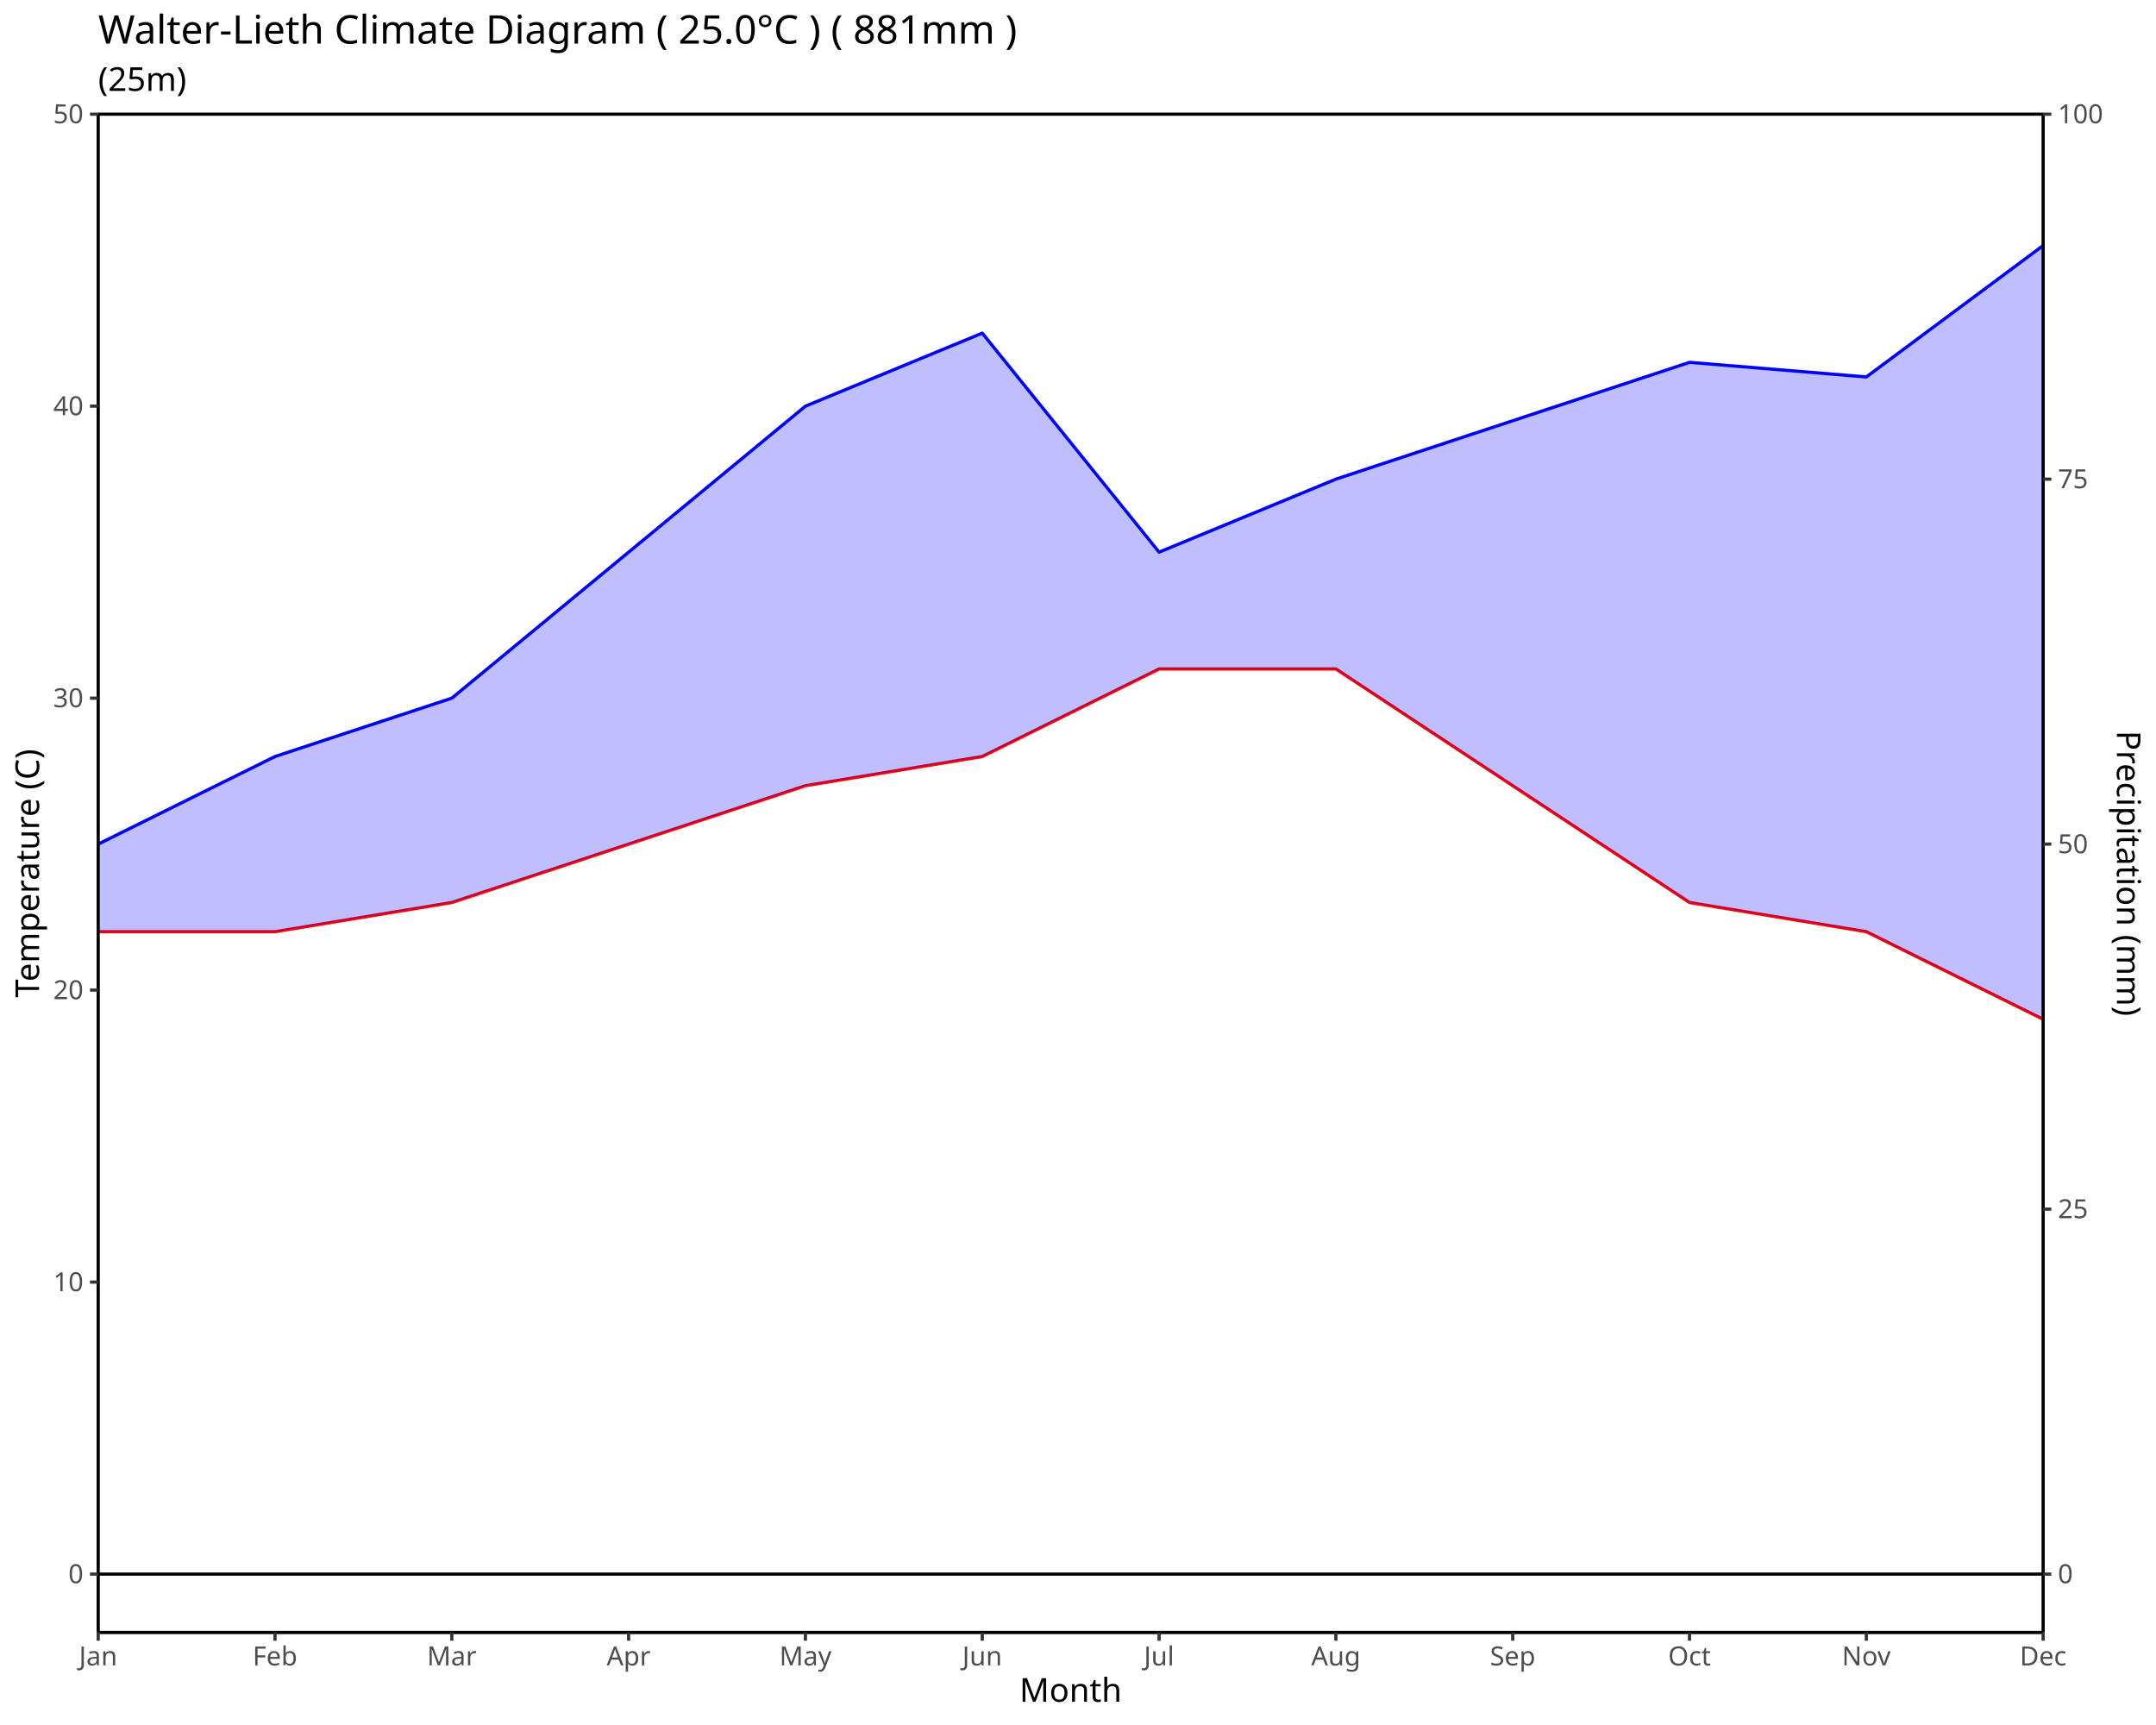
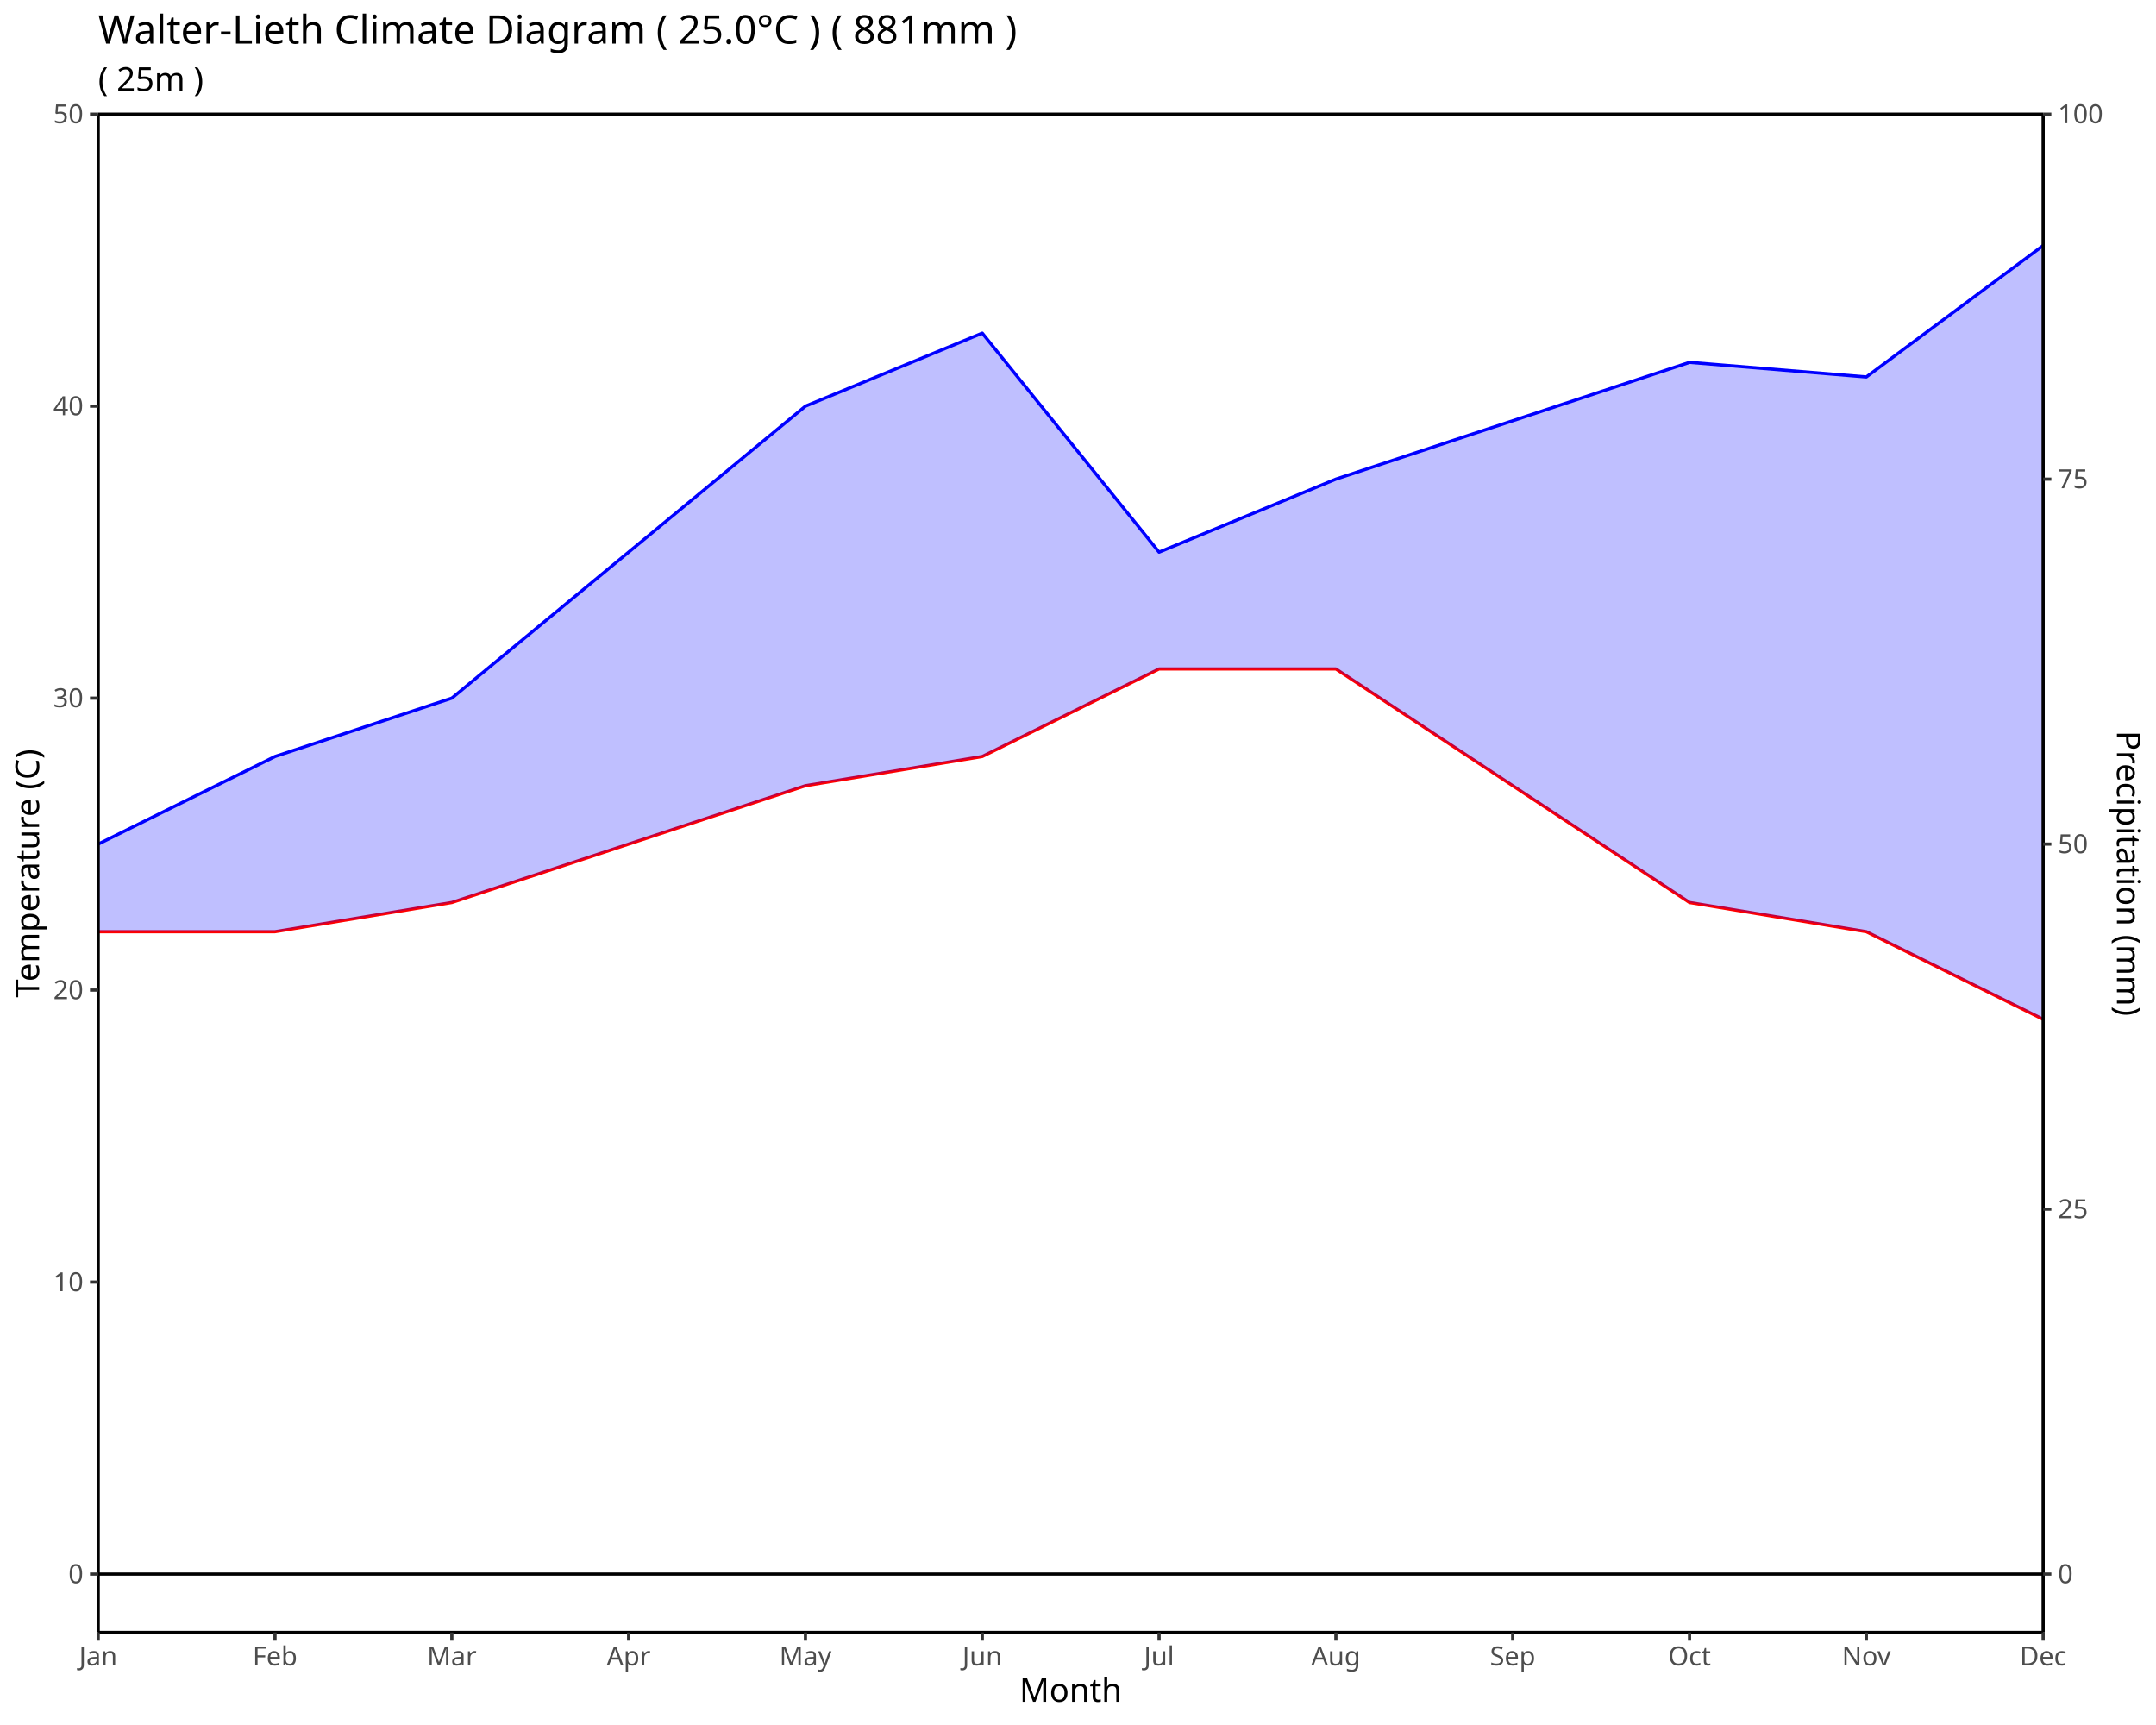
<svg xmlns="http://www.w3.org/2000/svg" class="svglite" data-engine-version="2.0" width="720.00pt" height="576.00pt" viewBox="0 0 720.00 576.00">
  <defs>
    <style type="text/css">
    .svglite line, .svglite polyline, .svglite polygon, .svglite path, .svglite rect, .svglite circle {
      fill: none;
      stroke: #000000;
      stroke-linecap: round;
      stroke-linejoin: round;
      stroke-miterlimit: 10.00;
    }
  </style>
  </defs>
  <rect width="100%" height="100%" style="stroke: none; fill: #FFFFFF;" />
  <defs>
    <clipPath id="cpMC4wMHw3MjAuMDB8MC4wMHw1NzYuMDA=">
      <rect x="0.00" y="0.00" width="720.00" height="576.00" />
    </clipPath>
  </defs>
  <g clip-path="url(#cpMC4wMHw3MjAuMDB8MC4wMHw1NzYuMDA=)">
    <rect x="0.00" y="0.00" width="720.00" height="576.00" style="stroke-width: 1.07; stroke: #FFFFFF; fill: #FFFFFF;" />
    <rect x="32.79" y="38.12" width="649.52" height="507.00" style="stroke-width: 1.07; stroke: none; fill: #FFFFFF;" />
    <polyline points="32.79,311.11 91.84,311.11 150.89,301.36 209.93,281.86 268.98,262.36 328.03,252.61 387.08,223.37 446.12,223.37 505.17,262.36 564.22,301.36 623.26,311.11 682.31,340.36 " style="stroke-width: 1.07; stroke: #FF0000; stroke-linecap: butt;" />
    <polyline points="32.79,281.86 91.84,252.61 150.89,233.12 209.93,184.37 268.98,135.62 328.03,111.24 387.08,184.37 446.12,159.99 505.17,140.49 564.22,120.99 623.26,125.87 682.31,81.99 " style="stroke-width: 1.07; stroke: #0000FF; stroke-linecap: butt;" />
    <line x1="32.79" y1="38.12" x2="682.31" y2="38.12" style="stroke-width: 1.07; stroke-linecap: butt;" />
    <line x1="32.79" y1="525.61" x2="682.31" y2="525.61" style="stroke-width: 1.07; stroke-linecap: butt;" />
    <polygon points="32.79,281.86 91.84,252.61 150.89,233.12 209.93,184.37 268.98,135.62 328.03,111.24 387.08,184.37 446.12,159.99 505.17,140.49 564.22,120.99 623.26,125.87 682.31,81.99 682.31,340.36 623.26,311.11 564.22,301.36 505.17,262.36 446.12,223.37 387.08,223.37 328.03,252.61 268.98,262.36 209.93,281.86 150.89,301.36 91.84,311.11 32.79,311.11 " style="stroke-width: 0.00; stroke: none; stroke-linecap: butt; fill: #0000FF; fill-opacity: 0.25;" />
    <polyline points="32.79,281.86 91.84,252.61 150.89,233.12 209.93,184.37 268.98,135.62 328.03,111.24 387.08,184.37 446.12,159.99 505.17,140.49 564.22,120.99 623.26,125.87 682.31,81.99 " style="stroke-width: 1.07; stroke: none; stroke-linecap: butt;" />
    <polyline points="682.31,340.36 623.26,311.11 564.22,301.36 505.17,262.36 446.12,223.37 387.08,223.37 328.03,252.61 268.98,262.36 209.93,281.86 150.89,301.36 91.84,311.11 32.79,311.11 " style="stroke-width: 1.07; stroke: none; stroke-linecap: butt;" />
    <polyline points="32.79,545.11 32.79,38.12 " style="stroke-width: 1.07; stroke-linecap: butt;" />
    <text x="27.86" y="528.64" text-anchor="end" style="font-size: 8.80px; fill: #4D4D4D; font-family: sans;" textLength="4.89px" lengthAdjust="spacingAndGlyphs">0</text>
    <text x="27.86" y="431.14" text-anchor="end" style="font-size: 8.80px; fill: #4D4D4D; font-family: sans;" textLength="9.79px" lengthAdjust="spacingAndGlyphs">10</text>
    <text x="27.86" y="333.64" text-anchor="end" style="font-size: 8.80px; fill: #4D4D4D; font-family: sans;" textLength="9.79px" lengthAdjust="spacingAndGlyphs">20</text>
    <text x="27.86" y="236.14" text-anchor="end" style="font-size: 8.80px; fill: #4D4D4D; font-family: sans;" textLength="9.79px" lengthAdjust="spacingAndGlyphs">30</text>
    <text x="27.86" y="138.64" text-anchor="end" style="font-size: 8.80px; fill: #4D4D4D; font-family: sans;" textLength="9.79px" lengthAdjust="spacingAndGlyphs">40</text>
    <text x="27.86" y="41.14" text-anchor="end" style="font-size: 8.80px; fill: #4D4D4D; font-family: sans;" textLength="9.79px" lengthAdjust="spacingAndGlyphs">50</text>
    <polyline points="30.05,525.61 32.79,525.61 " style="stroke-width: 1.07; stroke: #333333; stroke-linecap: butt;" />
    <polyline points="30.05,428.11 32.79,428.11 " style="stroke-width: 1.07; stroke: #333333; stroke-linecap: butt;" />
    <polyline points="30.05,330.61 32.79,330.61 " style="stroke-width: 1.07; stroke: #333333; stroke-linecap: butt;" />
    <polyline points="30.05,233.12 32.79,233.12 " style="stroke-width: 1.07; stroke: #333333; stroke-linecap: butt;" />
    <polyline points="30.05,135.62 32.79,135.62 " style="stroke-width: 1.07; stroke: #333333; stroke-linecap: butt;" />
    <polyline points="30.05,38.12 32.79,38.12 " style="stroke-width: 1.07; stroke: #333333; stroke-linecap: butt;" />
    <polyline points="682.31,545.11 682.31,38.12 " style="stroke-width: 1.07; stroke-linecap: butt;" />
    <polyline points="685.05,525.61 682.31,525.61 " style="stroke-width: 1.07; stroke: #333333; stroke-linecap: butt;" />
    <polyline points="685.05,403.74 682.31,403.74 " style="stroke-width: 1.07; stroke: #333333; stroke-linecap: butt;" />
    <polyline points="685.05,281.86 682.31,281.86 " style="stroke-width: 1.07; stroke: #333333; stroke-linecap: butt;" />
    <polyline points="685.05,159.99 682.31,159.99 " style="stroke-width: 1.07; stroke: #333333; stroke-linecap: butt;" />
    <polyline points="685.05,38.12 682.31,38.12 " style="stroke-width: 1.07; stroke: #333333; stroke-linecap: butt;" />
    <text x="687.24" y="528.64" style="font-size: 8.80px; fill: #4D4D4D; font-family: sans;" textLength="4.89px" lengthAdjust="spacingAndGlyphs">0</text>
    <text x="687.24" y="406.77" style="font-size: 8.80px; fill: #4D4D4D; font-family: sans;" textLength="9.79px" lengthAdjust="spacingAndGlyphs">25</text>
    <text x="687.24" y="284.89" style="font-size: 8.80px; fill: #4D4D4D; font-family: sans;" textLength="9.79px" lengthAdjust="spacingAndGlyphs">50</text>
    <text x="687.24" y="163.02" style="font-size: 8.80px; fill: #4D4D4D; font-family: sans;" textLength="9.79px" lengthAdjust="spacingAndGlyphs">75</text>
    <text x="687.24" y="41.14" style="font-size: 8.80px; fill: #4D4D4D; font-family: sans;" textLength="14.68px" lengthAdjust="spacingAndGlyphs">100</text>
    <polyline points="32.79,545.11 682.31,545.11 " style="stroke-width: 1.07; stroke-linecap: butt;" />
    <polyline points="32.79,547.85 32.79,545.11 " style="stroke-width: 1.07; stroke: #333333; stroke-linecap: butt;" />
    <polyline points="91.84,547.85 91.84,545.11 " style="stroke-width: 1.07; stroke: #333333; stroke-linecap: butt;" />
    <polyline points="150.89,547.85 150.89,545.11 " style="stroke-width: 1.07; stroke: #333333; stroke-linecap: butt;" />
    <polyline points="209.93,547.85 209.93,545.11 " style="stroke-width: 1.07; stroke: #333333; stroke-linecap: butt;" />
    <polyline points="268.98,547.85 268.98,545.11 " style="stroke-width: 1.07; stroke: #333333; stroke-linecap: butt;" />
    <polyline points="328.03,547.85 328.03,545.11 " style="stroke-width: 1.07; stroke: #333333; stroke-linecap: butt;" />
    <polyline points="387.08,547.85 387.08,545.11 " style="stroke-width: 1.07; stroke: #333333; stroke-linecap: butt;" />
    <polyline points="446.12,547.85 446.12,545.11 " style="stroke-width: 1.07; stroke: #333333; stroke-linecap: butt;" />
    <polyline points="505.17,547.85 505.17,545.11 " style="stroke-width: 1.07; stroke: #333333; stroke-linecap: butt;" />
    <polyline points="564.22,547.85 564.22,545.11 " style="stroke-width: 1.07; stroke: #333333; stroke-linecap: butt;" />
    <polyline points="623.26,547.85 623.26,545.11 " style="stroke-width: 1.07; stroke: #333333; stroke-linecap: butt;" />
    <polyline points="682.31,547.85 682.31,545.11 " style="stroke-width: 1.07; stroke: #333333; stroke-linecap: butt;" />
    <text x="32.79" y="556.10" text-anchor="middle" style="font-size: 8.80px; fill: #4D4D4D; font-family: sans;" textLength="14.19px" lengthAdjust="spacingAndGlyphs">Jan</text>
    <text x="91.84" y="556.10" text-anchor="middle" style="font-size: 8.80px; fill: #4D4D4D; font-family: sans;" textLength="15.16px" lengthAdjust="spacingAndGlyphs">Feb</text>
    <text x="150.89" y="556.10" text-anchor="middle" style="font-size: 8.80px; fill: #4D4D4D; font-family: sans;" textLength="15.16px" lengthAdjust="spacingAndGlyphs">Mar</text>
    <text x="209.93" y="556.10" text-anchor="middle" style="font-size: 8.80px; fill: #4D4D4D; font-family: sans;" textLength="13.70px" lengthAdjust="spacingAndGlyphs">Apr</text>
    <text x="268.98" y="556.10" text-anchor="middle" style="font-size: 8.80px; fill: #4D4D4D; font-family: sans;" textLength="16.63px" lengthAdjust="spacingAndGlyphs">May</text>
    <text x="328.03" y="556.10" text-anchor="middle" style="font-size: 8.80px; fill: #4D4D4D; font-family: sans;" textLength="14.19px" lengthAdjust="spacingAndGlyphs">Jun</text>
    <text x="387.08" y="556.10" text-anchor="middle" style="font-size: 8.80px; fill: #4D4D4D; font-family: sans;" textLength="11.25px" lengthAdjust="spacingAndGlyphs">Jul</text>
    <text x="446.12" y="556.10" text-anchor="middle" style="font-size: 8.80px; fill: #4D4D4D; font-family: sans;" textLength="15.66px" lengthAdjust="spacingAndGlyphs">Aug</text>
    <text x="505.17" y="556.10" text-anchor="middle" style="font-size: 8.80px; fill: #4D4D4D; font-family: sans;" textLength="15.66px" lengthAdjust="spacingAndGlyphs">Sep</text>
    <text x="564.22" y="556.10" text-anchor="middle" style="font-size: 8.80px; fill: #4D4D4D; font-family: sans;" textLength="13.70px" lengthAdjust="spacingAndGlyphs">Oct</text>
    <text x="623.26" y="556.10" text-anchor="middle" style="font-size: 8.80px; fill: #4D4D4D; font-family: sans;" textLength="15.66px" lengthAdjust="spacingAndGlyphs">Nov</text>
    <text x="682.31" y="556.10" text-anchor="middle" style="font-size: 8.80px; fill: #4D4D4D; font-family: sans;" textLength="15.66px" lengthAdjust="spacingAndGlyphs">Dec</text>
    <text x="357.55" y="568.24" text-anchor="middle" style="font-size: 11.00px; font-family: sans;" textLength="30.58px" lengthAdjust="spacingAndGlyphs">Month</text>
    <text transform="translate(13.05,291.61) rotate(-90)" text-anchor="middle" style="font-size: 11.00px; font-family: sans;" textLength="81.31px" lengthAdjust="spacingAndGlyphs">Temperature (C)</text>
    <text transform="translate(706.95,291.61) rotate(90)" text-anchor="middle" style="font-size: 11.00px; font-family: sans;" textLength="89.25px" lengthAdjust="spacingAndGlyphs">Precipitation (mm)</text>
-     <text x="32.79" y="30.35" style="font-size: 11.00px; font-family: sans;" textLength="28.73px" lengthAdjust="spacingAndGlyphs">(25m)</text>
+     <text x="32.79" y="30.35" style="font-size: 11.00px; font-family: sans;" textLength="34.84px" lengthAdjust="spacingAndGlyphs">( 25m )</text>
    <text x="32.79" y="14.56" style="font-size: 13.20px; font-family: sans;" textLength="352.25px" lengthAdjust="spacingAndGlyphs">Walter-Lieth Climate Diagram           ( 25.0°C )      ( 881mm )</text>
  </g>
</svg>
